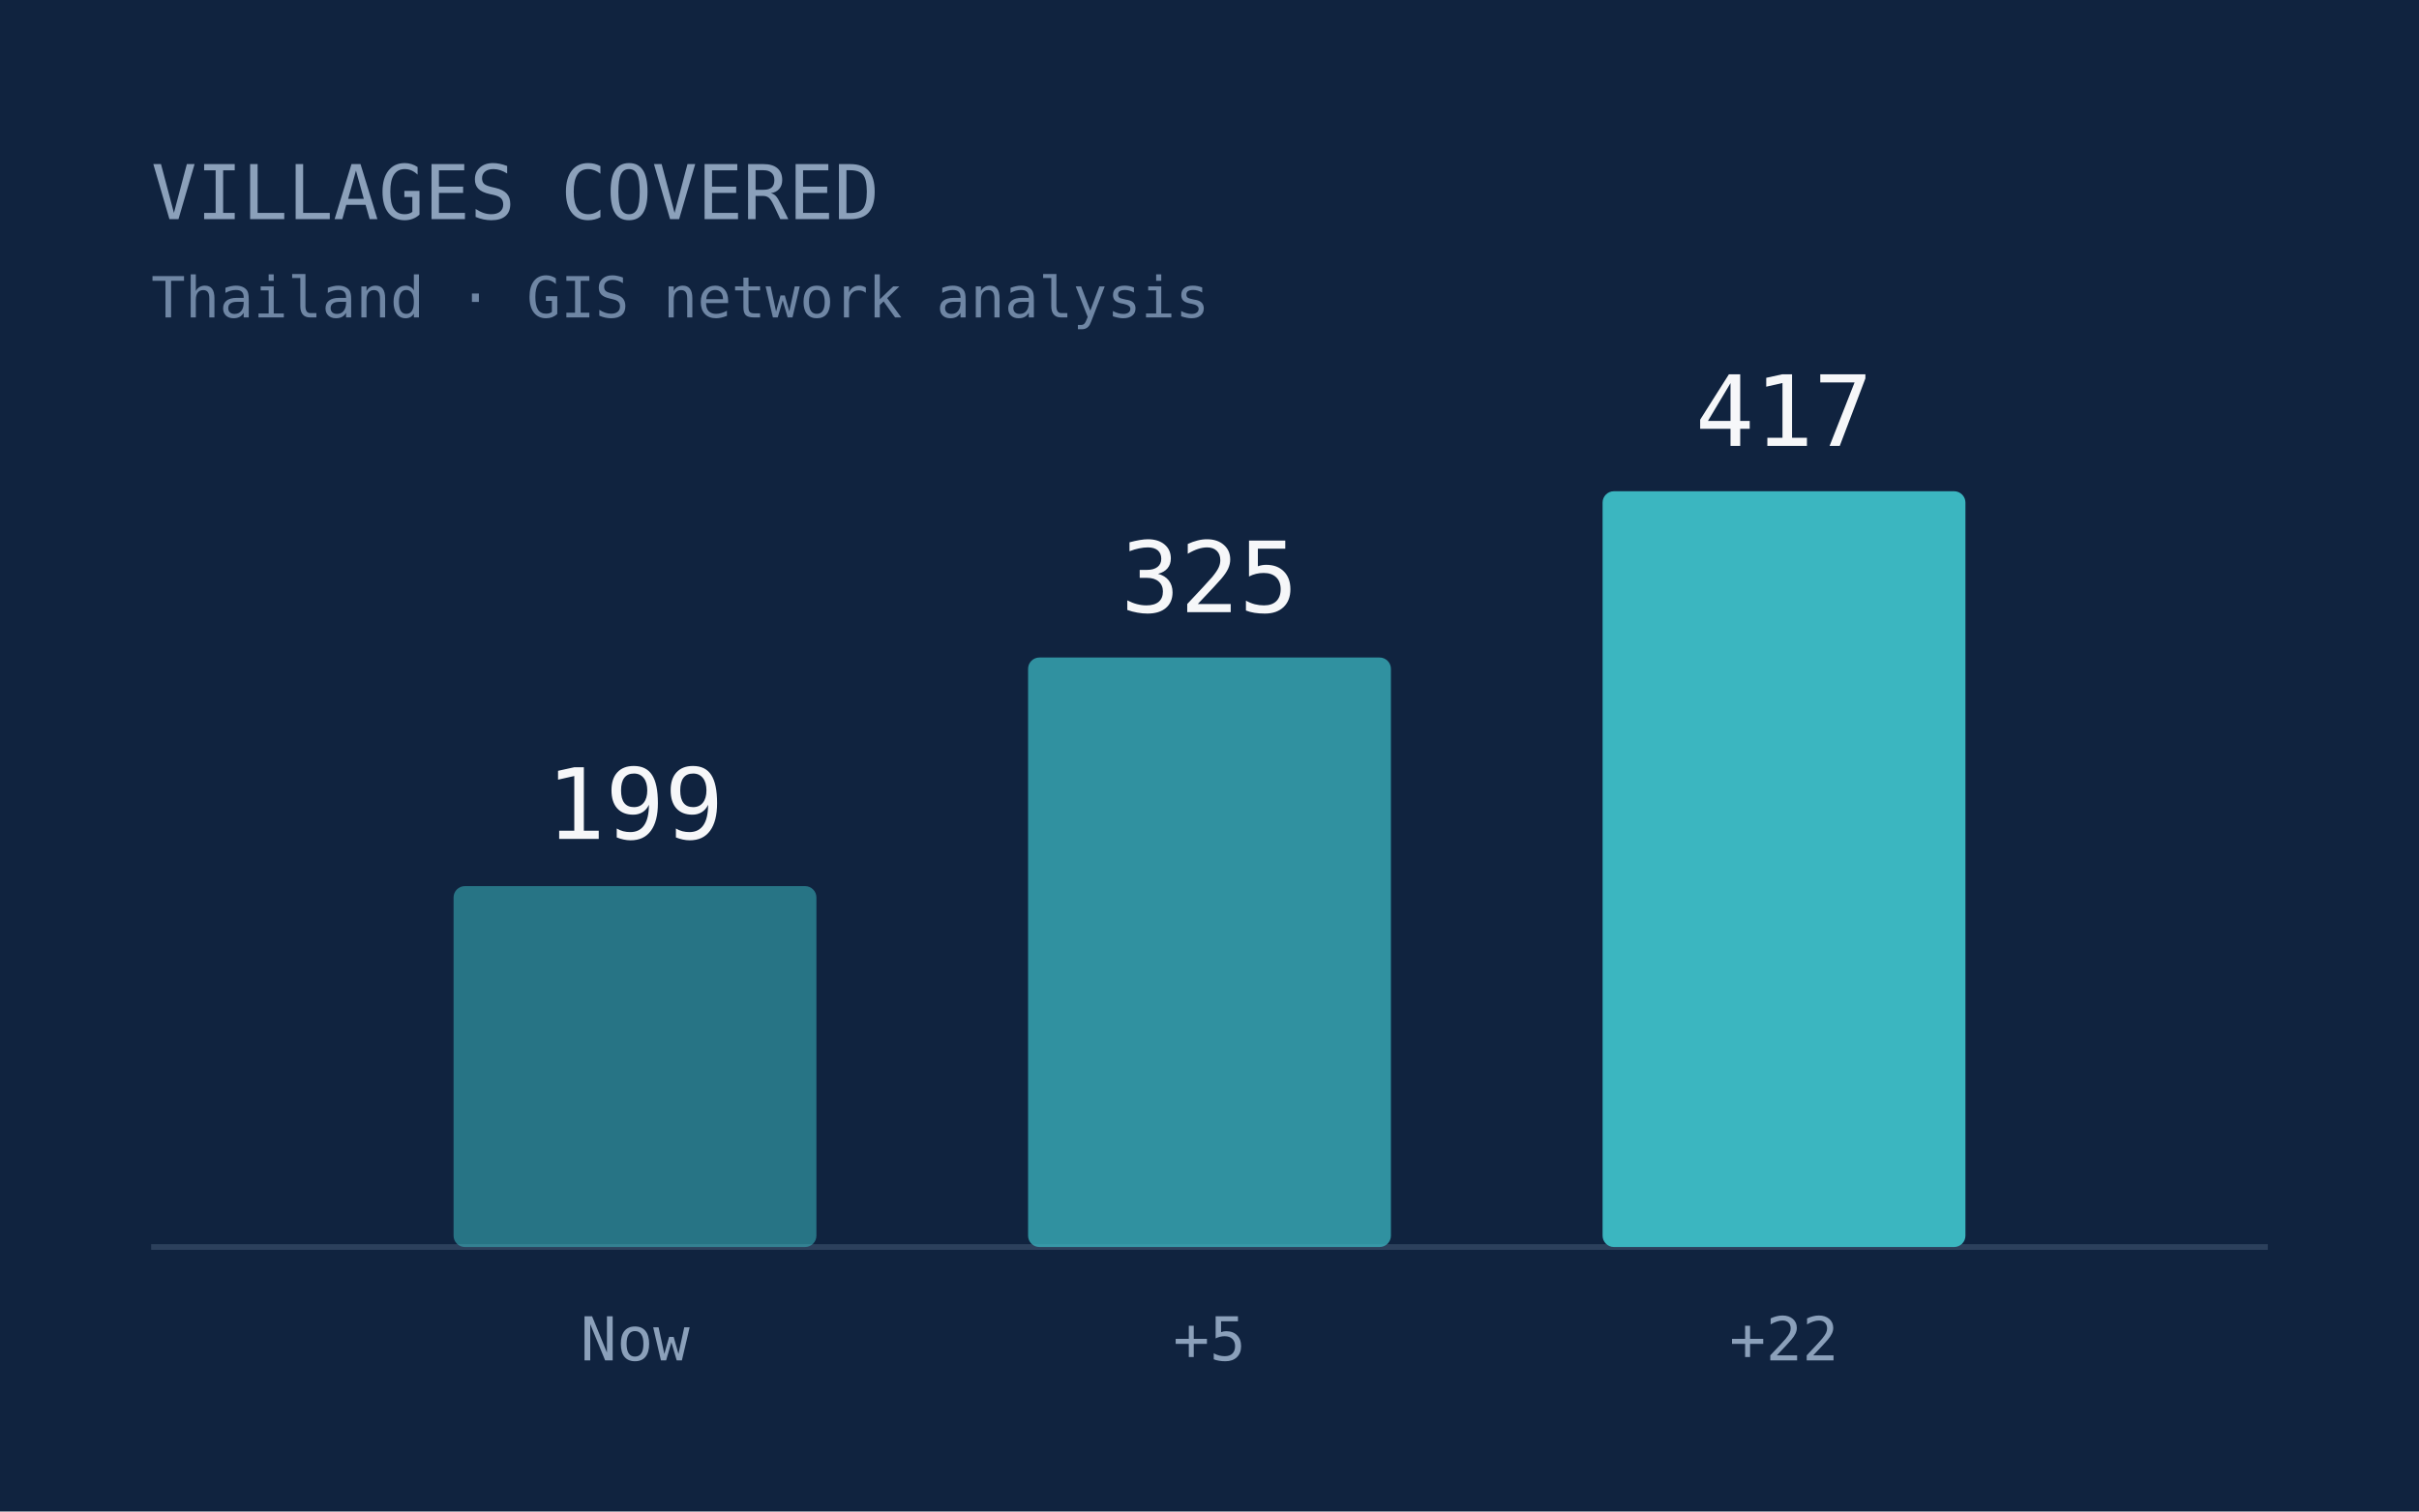
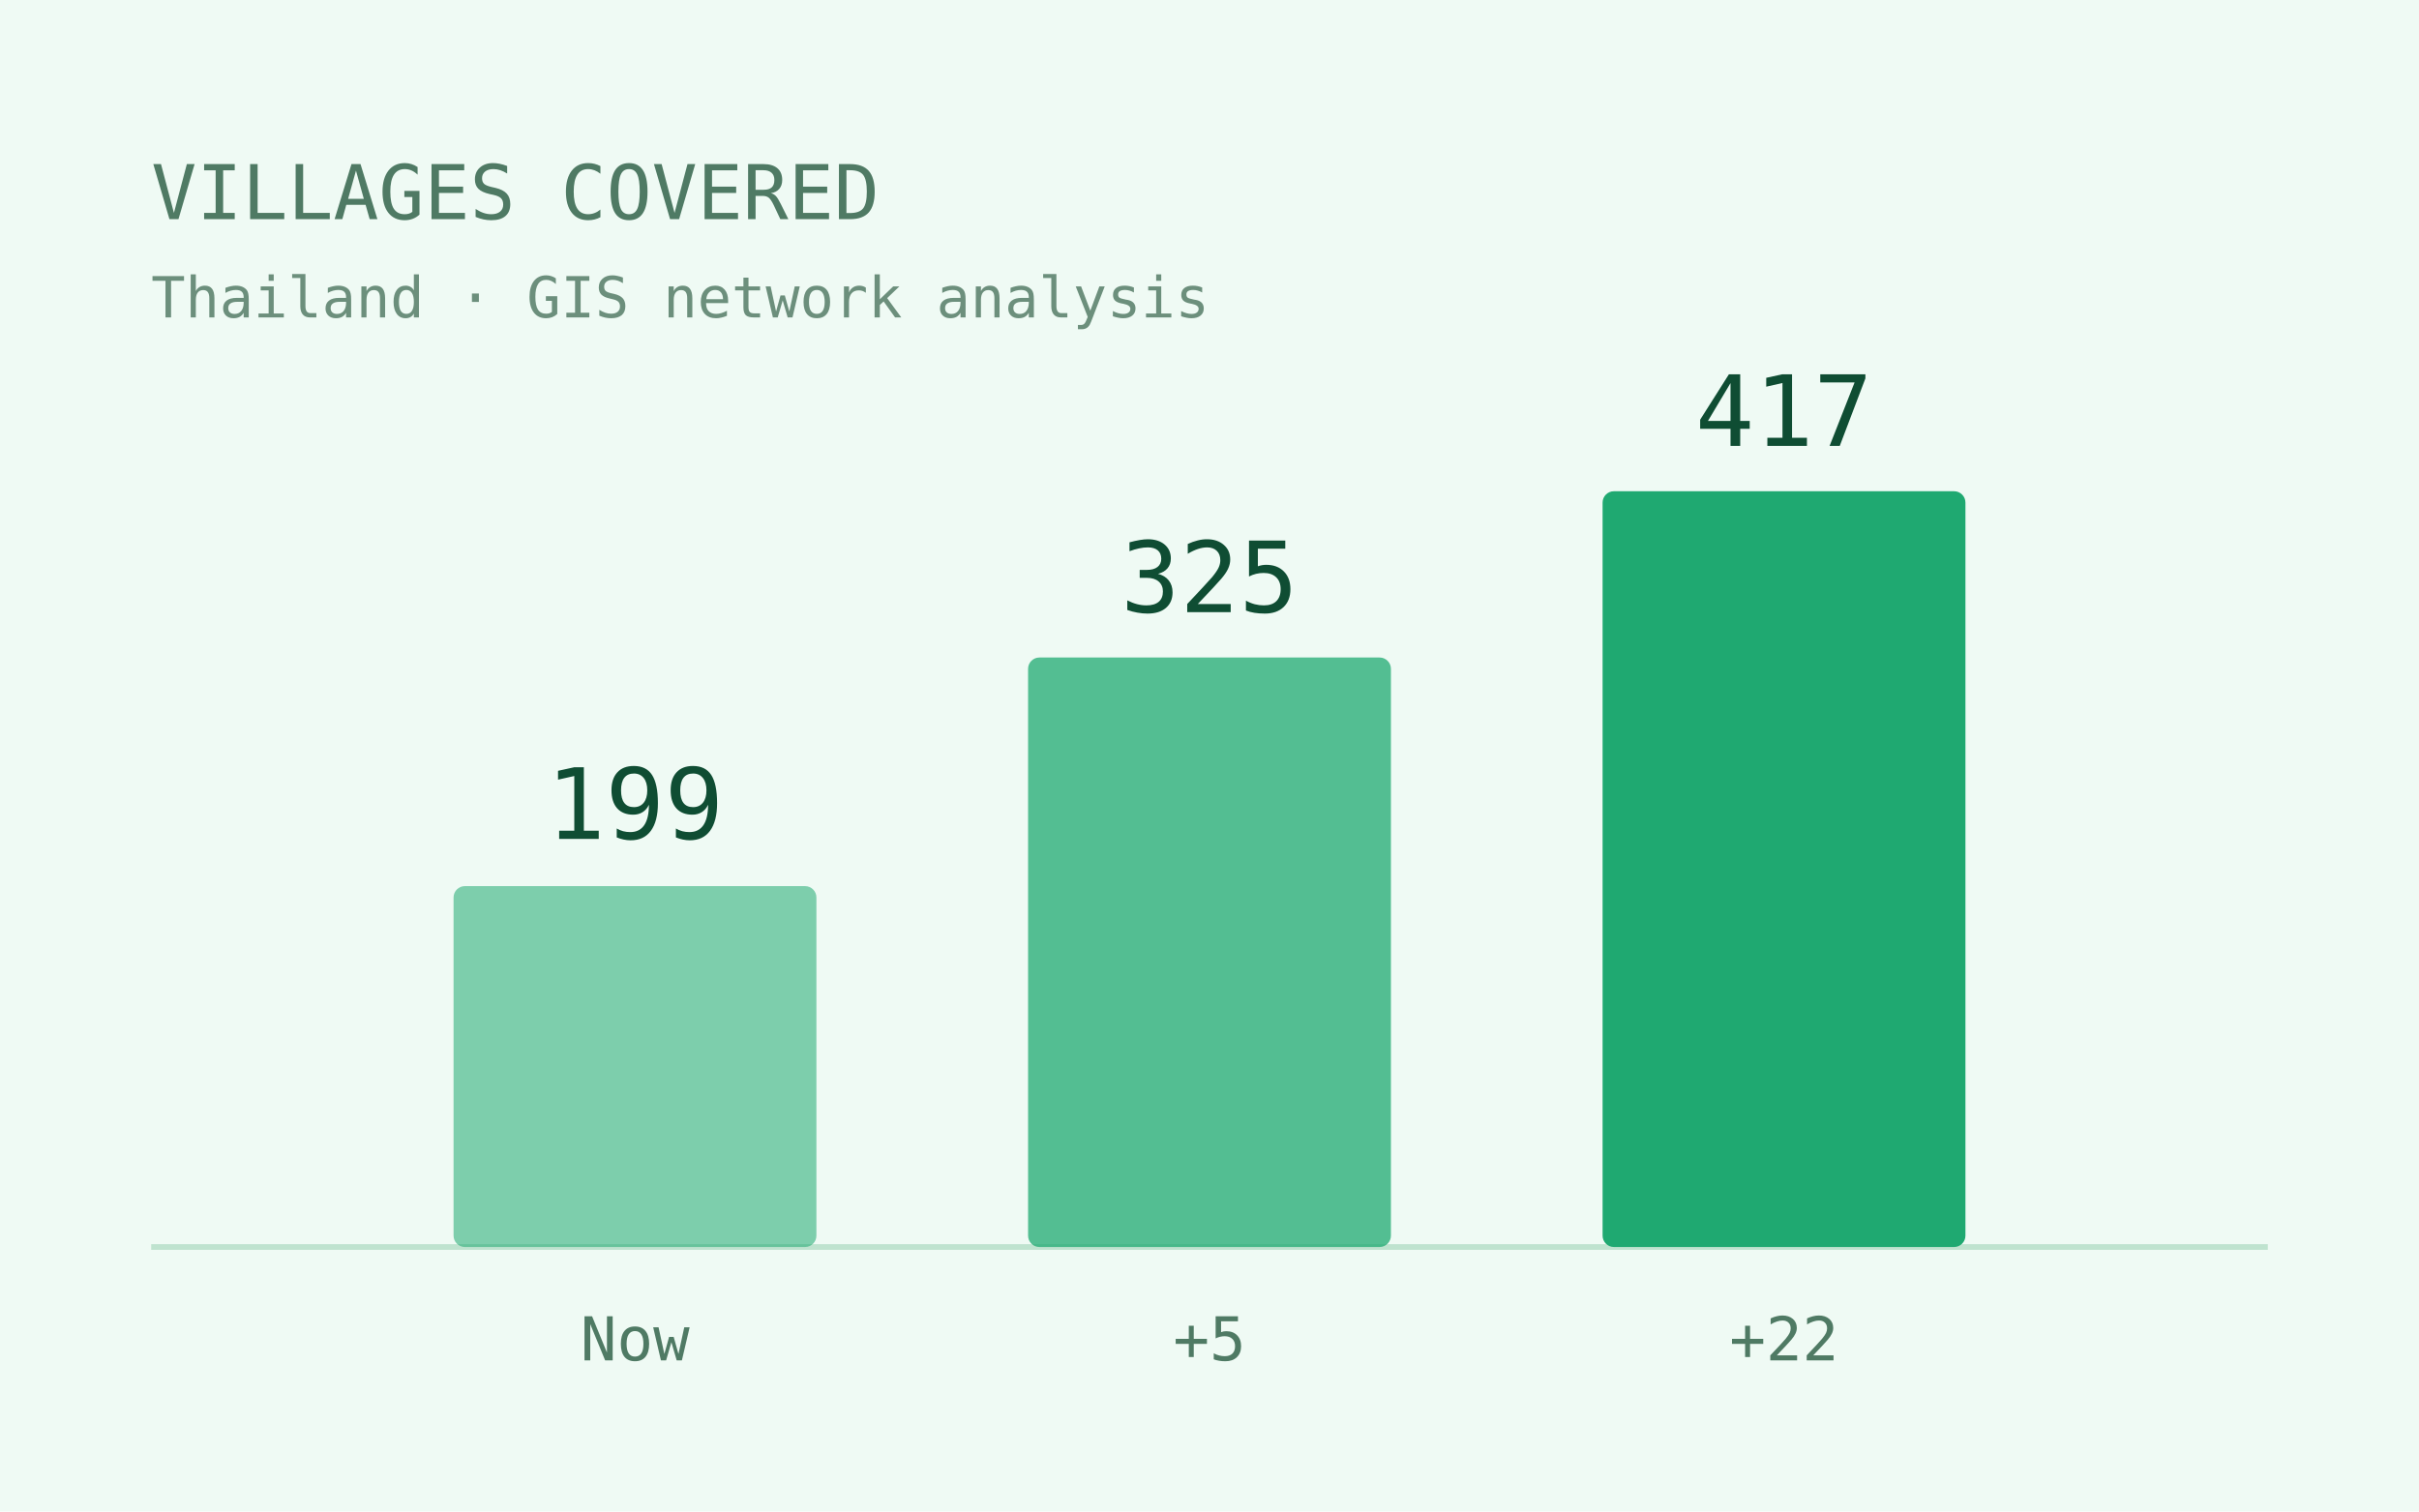
<svg xmlns="http://www.w3.org/2000/svg" viewBox="0 0 640 400" role="img" aria-label="Coverage bar chart: 199, 325 and 417 villages covered.">
-   <rect width="640" height="400" fill="#10233f" />
-   <text x="40" y="58" font-family="'DM Mono', monospace" font-size="20" fill="#8ba0ba">VILLAGES COVERED</text>
-   <text x="40" y="84" font-family="'DM Mono', monospace" font-size="15" fill="#6f86a4">Thailand · GIS network analysis</text>
-   <line x1="40" y1="330" x2="600" y2="330" stroke="#2c405c" stroke-width="1.5" />
-   <g fill="#3bb6c0">
+   <rect width="640" height="400" fill="#effaf4" />
+   <text x="40" y="58" font-family="'DM Mono', monospace" font-size="20" fill="#4f7a64">VILLAGES COVERED</text>
+   <text x="40" y="84" font-family="'DM Mono', monospace" font-size="15" fill="#6c8f7c">Thailand · GIS network analysis</text>
+   <line x1="40" y1="330" x2="600" y2="330" stroke="#bfe3cf" stroke-width="1.5" />
+   <g fill="#1fa971">
    <rect x="120" y="234.5" width="96" height="95.5" rx="3" opacity="0.55" />
    <rect x="272" y="174.0" width="96" height="156.0" rx="3" opacity="0.75" />
    <rect x="424" y="130.0" width="96" height="200.0" rx="3" opacity="1" />
  </g>
-   <g font-family="'DM Mono', monospace" font-size="26" font-weight="500" fill="#f6f7f9" text-anchor="middle">
+   <g font-family="'DM Mono', monospace" font-size="26" font-weight="500" fill="#0f4d33" text-anchor="middle">
    <text x="168" y="222">199</text>
    <text x="320" y="162">325</text>
    <text x="472" y="118">417</text>
  </g>
-   <g font-family="'DM Mono', monospace" font-size="16" fill="#8ba0ba" text-anchor="middle">
+   <g font-family="'DM Mono', monospace" font-size="16" fill="#4f7a64" text-anchor="middle">
    <text x="168" y="360">Now</text>
    <text x="320" y="360">+5</text>
    <text x="472" y="360">+22</text>
  </g>
</svg>
